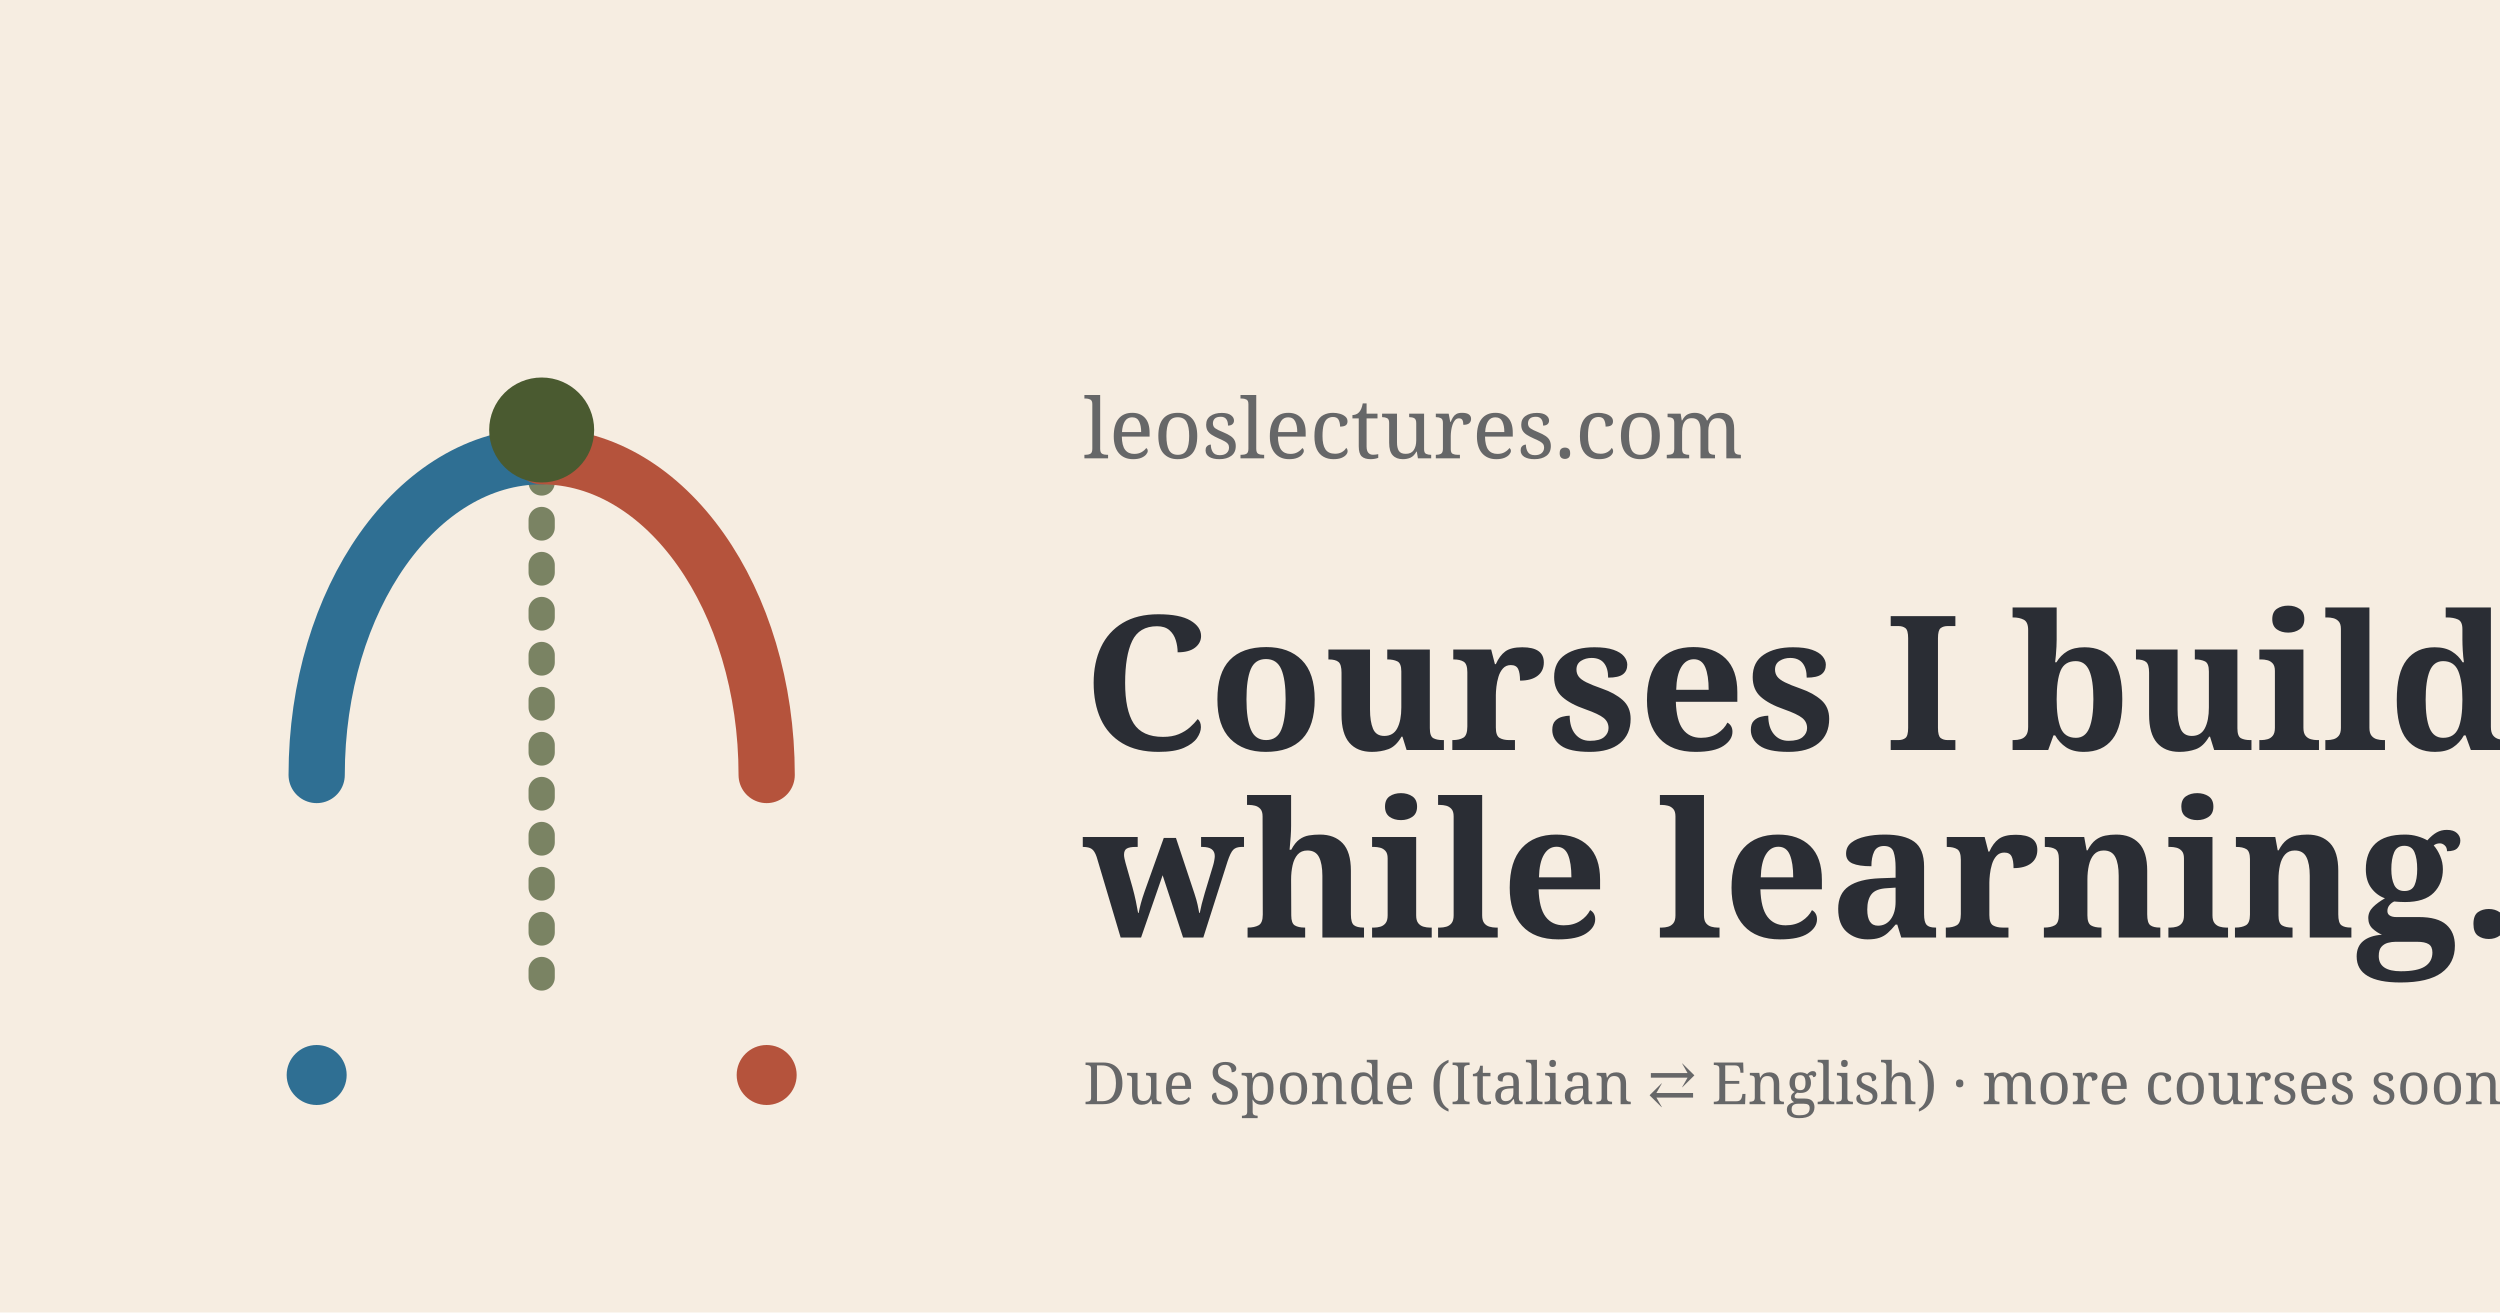
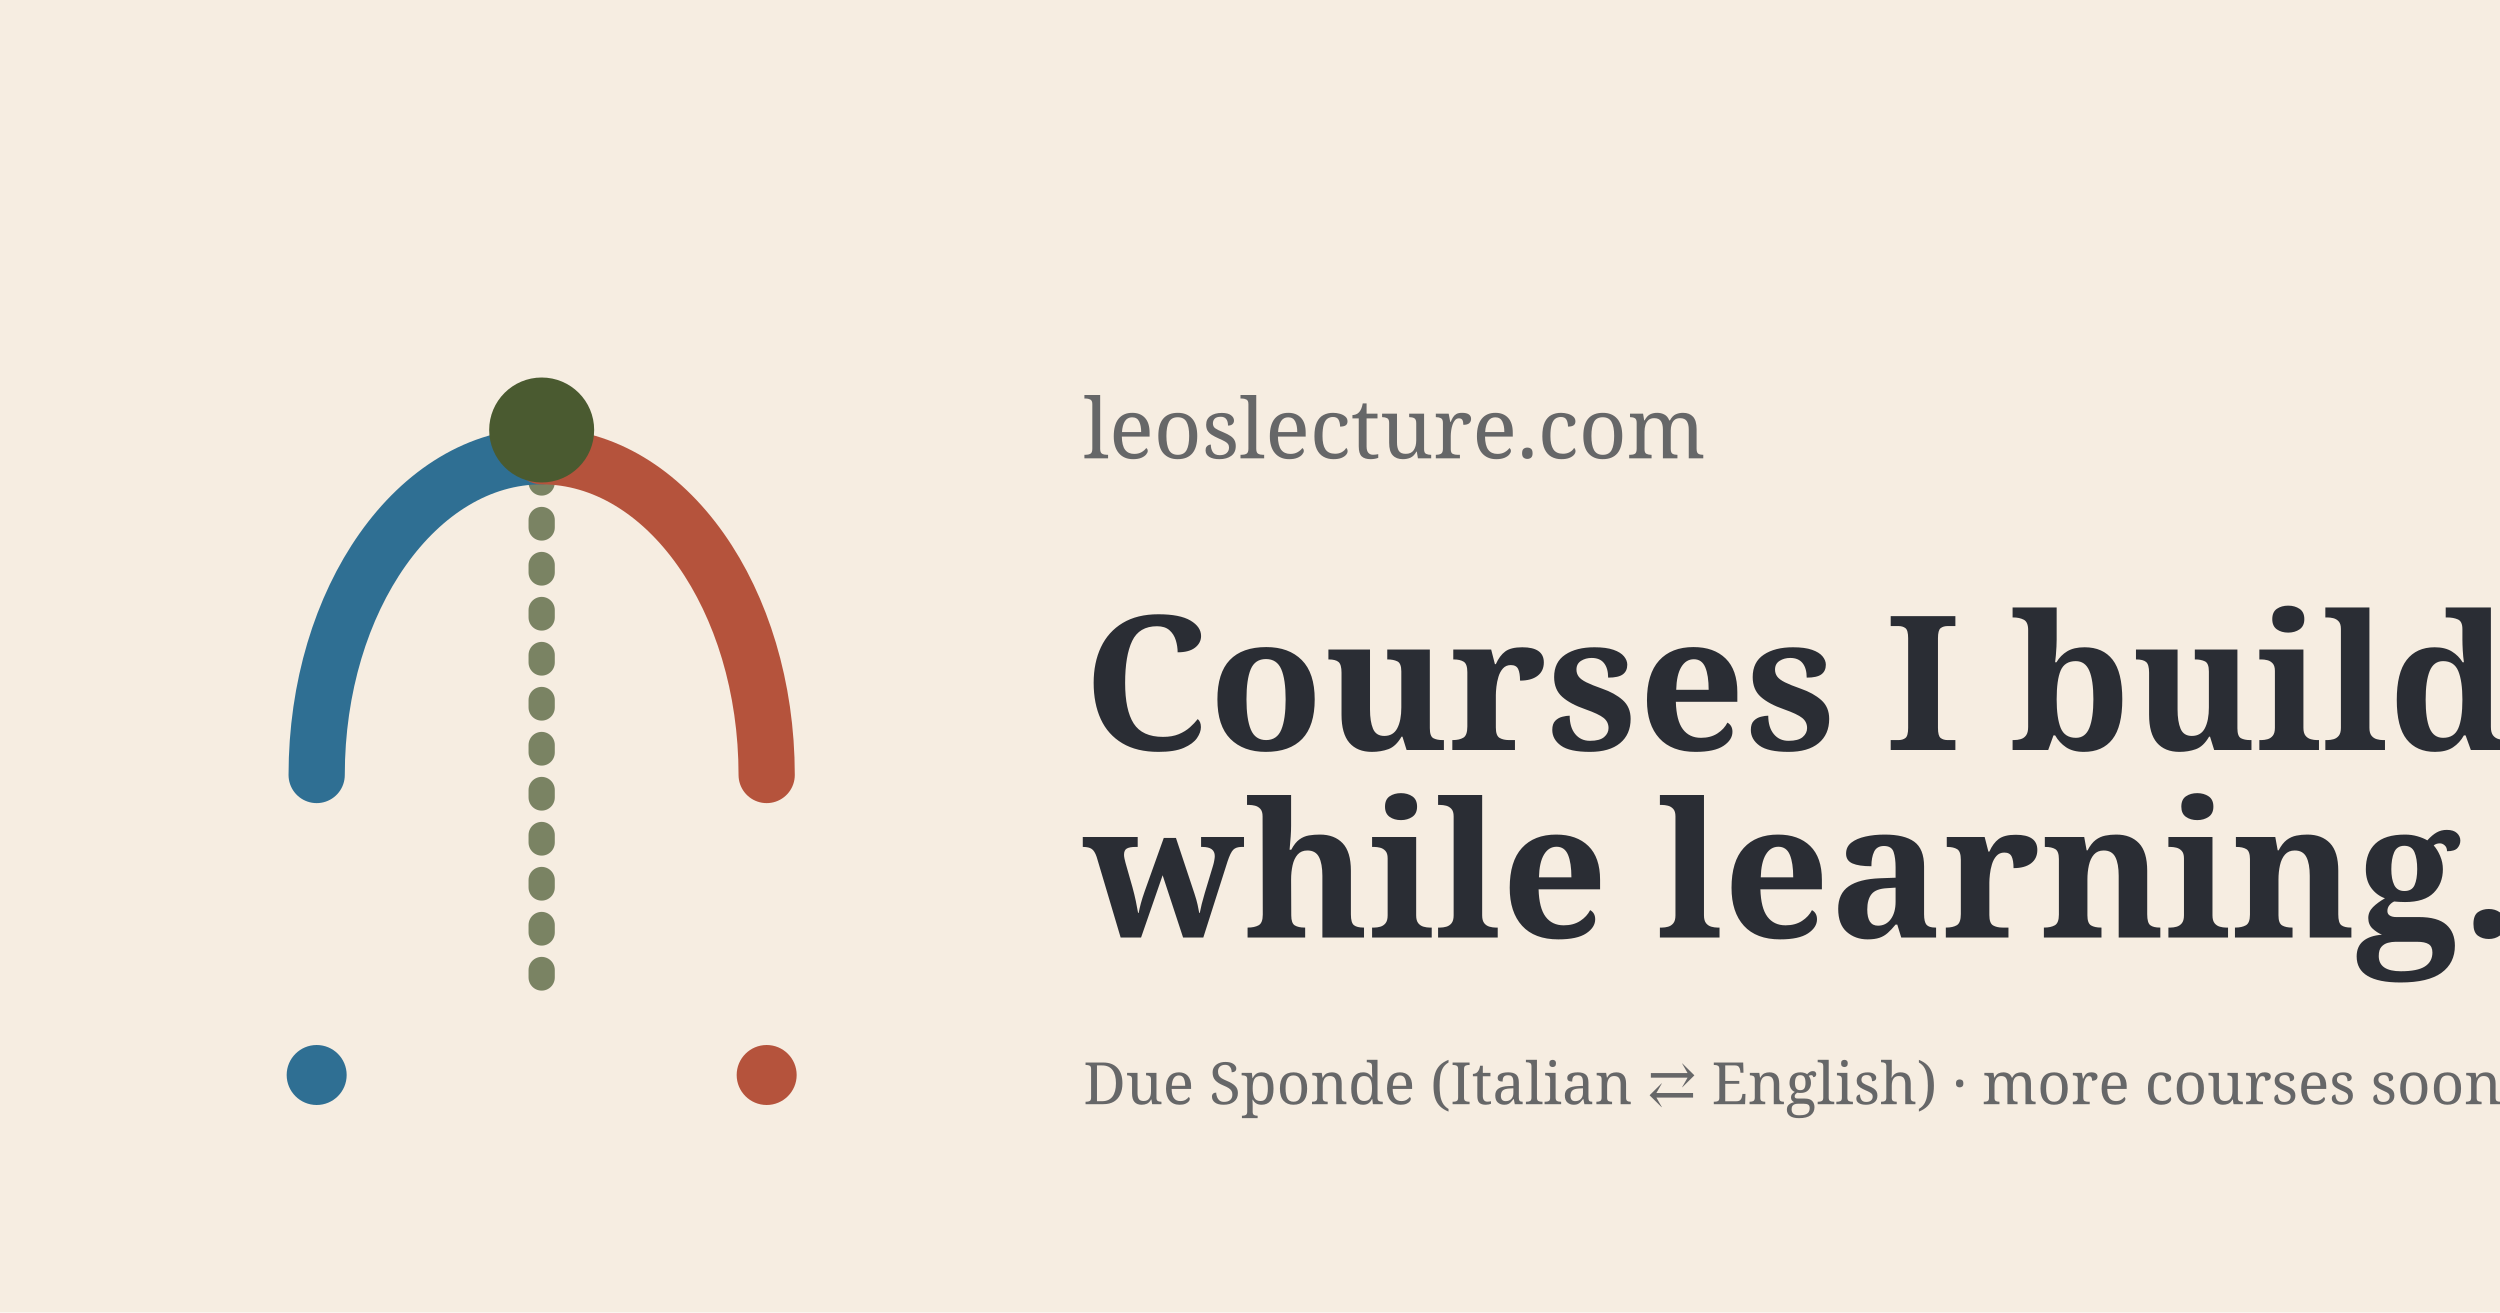
<svg xmlns="http://www.w3.org/2000/svg" viewBox="0 0 1200 630" font-family="Georgia, serif">
  <rect width="1200" height="630" fill="#f6ede1" />
  <g transform="translate(80 120) scale(1.8)">
    <line x1="100" y1="48" x2="100" y2="200" stroke="#7a8363" stroke-width="7" stroke-linecap="round" stroke-dasharray="2 10" />
    <path d="M 40 140 A 60 85 0 0 1 100 55" fill="none" stroke="#2f6f93" stroke-width="15" stroke-linecap="round" />
    <path d="M 100 55 A 60 85 0 0 1 160 140" fill="none" stroke="#b5533c" stroke-width="15" stroke-linecap="round" />
    <circle cx="100" cy="48" r="14" fill="#4a5a30" />
    <circle cx="40" cy="220" r="8" fill="#2f6f93" />
    <circle cx="160" cy="220" r="8" fill="#b5533c" />
  </g>
-   <text x="520" y="220" fill="#2a2d34" font-size="40" opacity=".7">leoslectures.com</text>
+   <text x="520" y="220" fill="#2a2d34" font-size="40" opacity=".7">leoslecture.com</text>
  <text x="520" y="360" fill="#2a2d34" font-size="90" font-weight="700">Courses I build</text>
  <text x="520" y="450" fill="#2a2d34" font-size="90" font-weight="700">while learning.</text>
  <text x="520" y="530" fill="#2a2d34" font-size="28" opacity=".7">Due Sponde (Italian ⇄ English) · more courses soon</text>
</svg>
